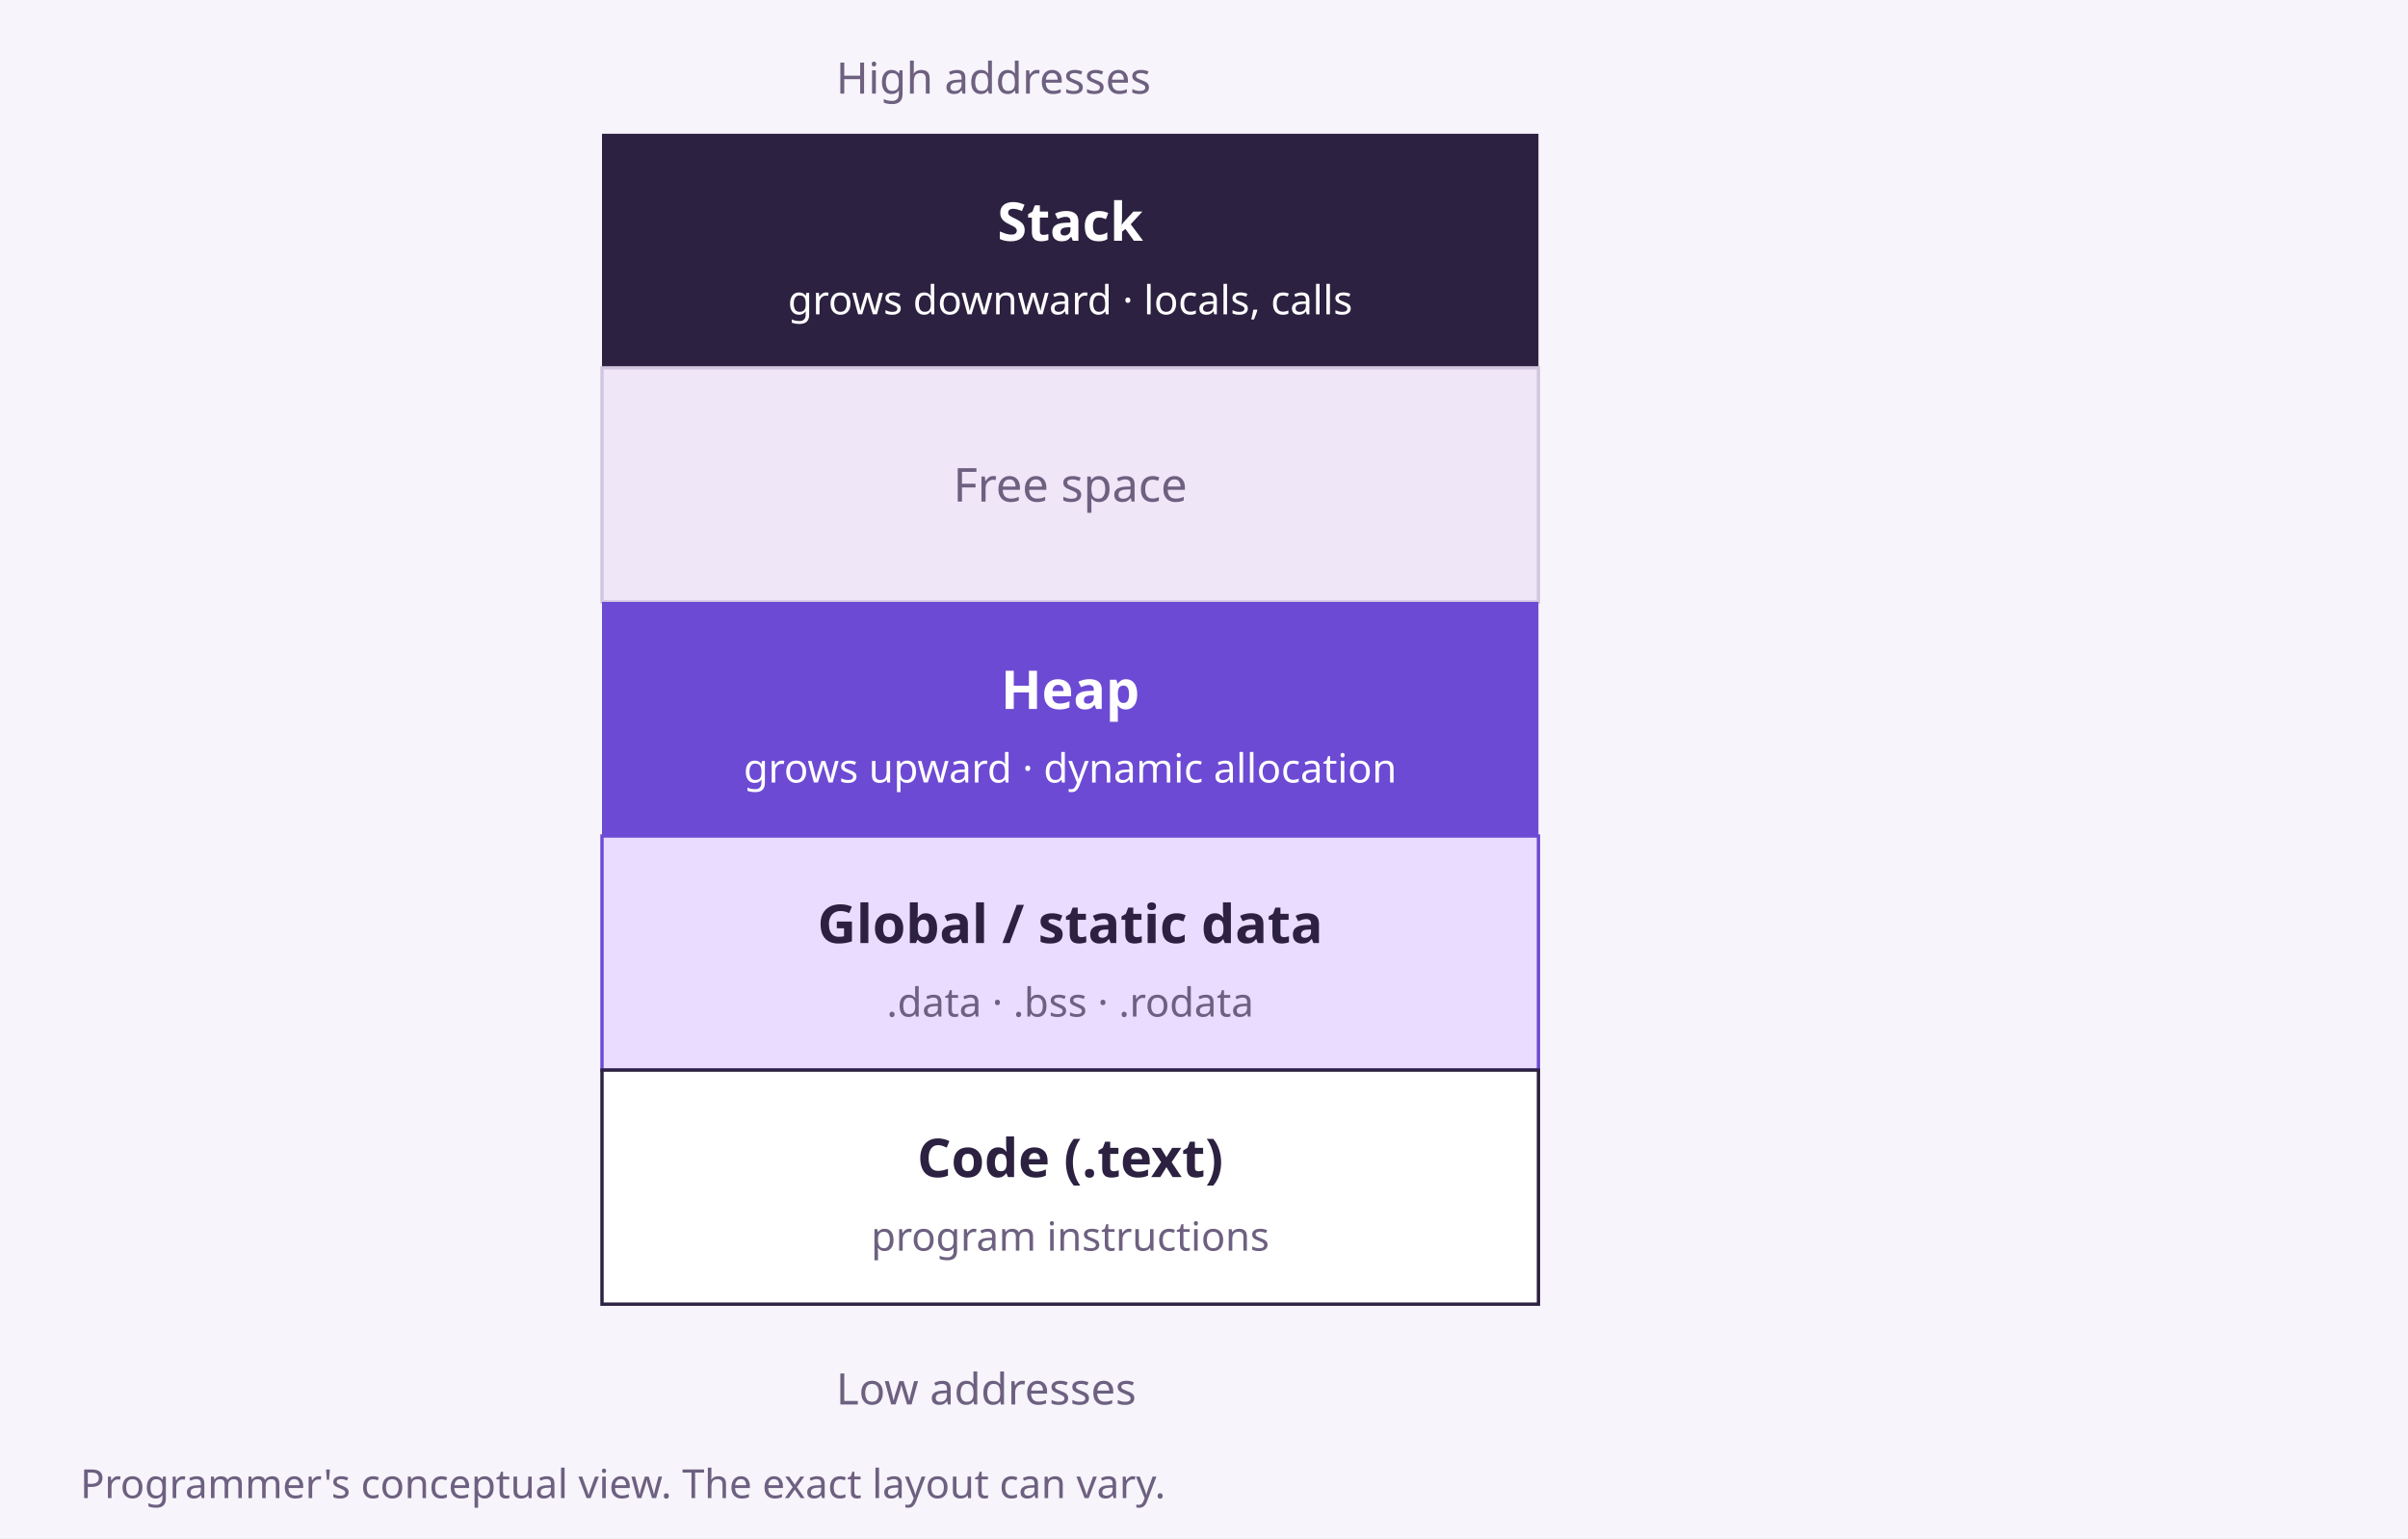
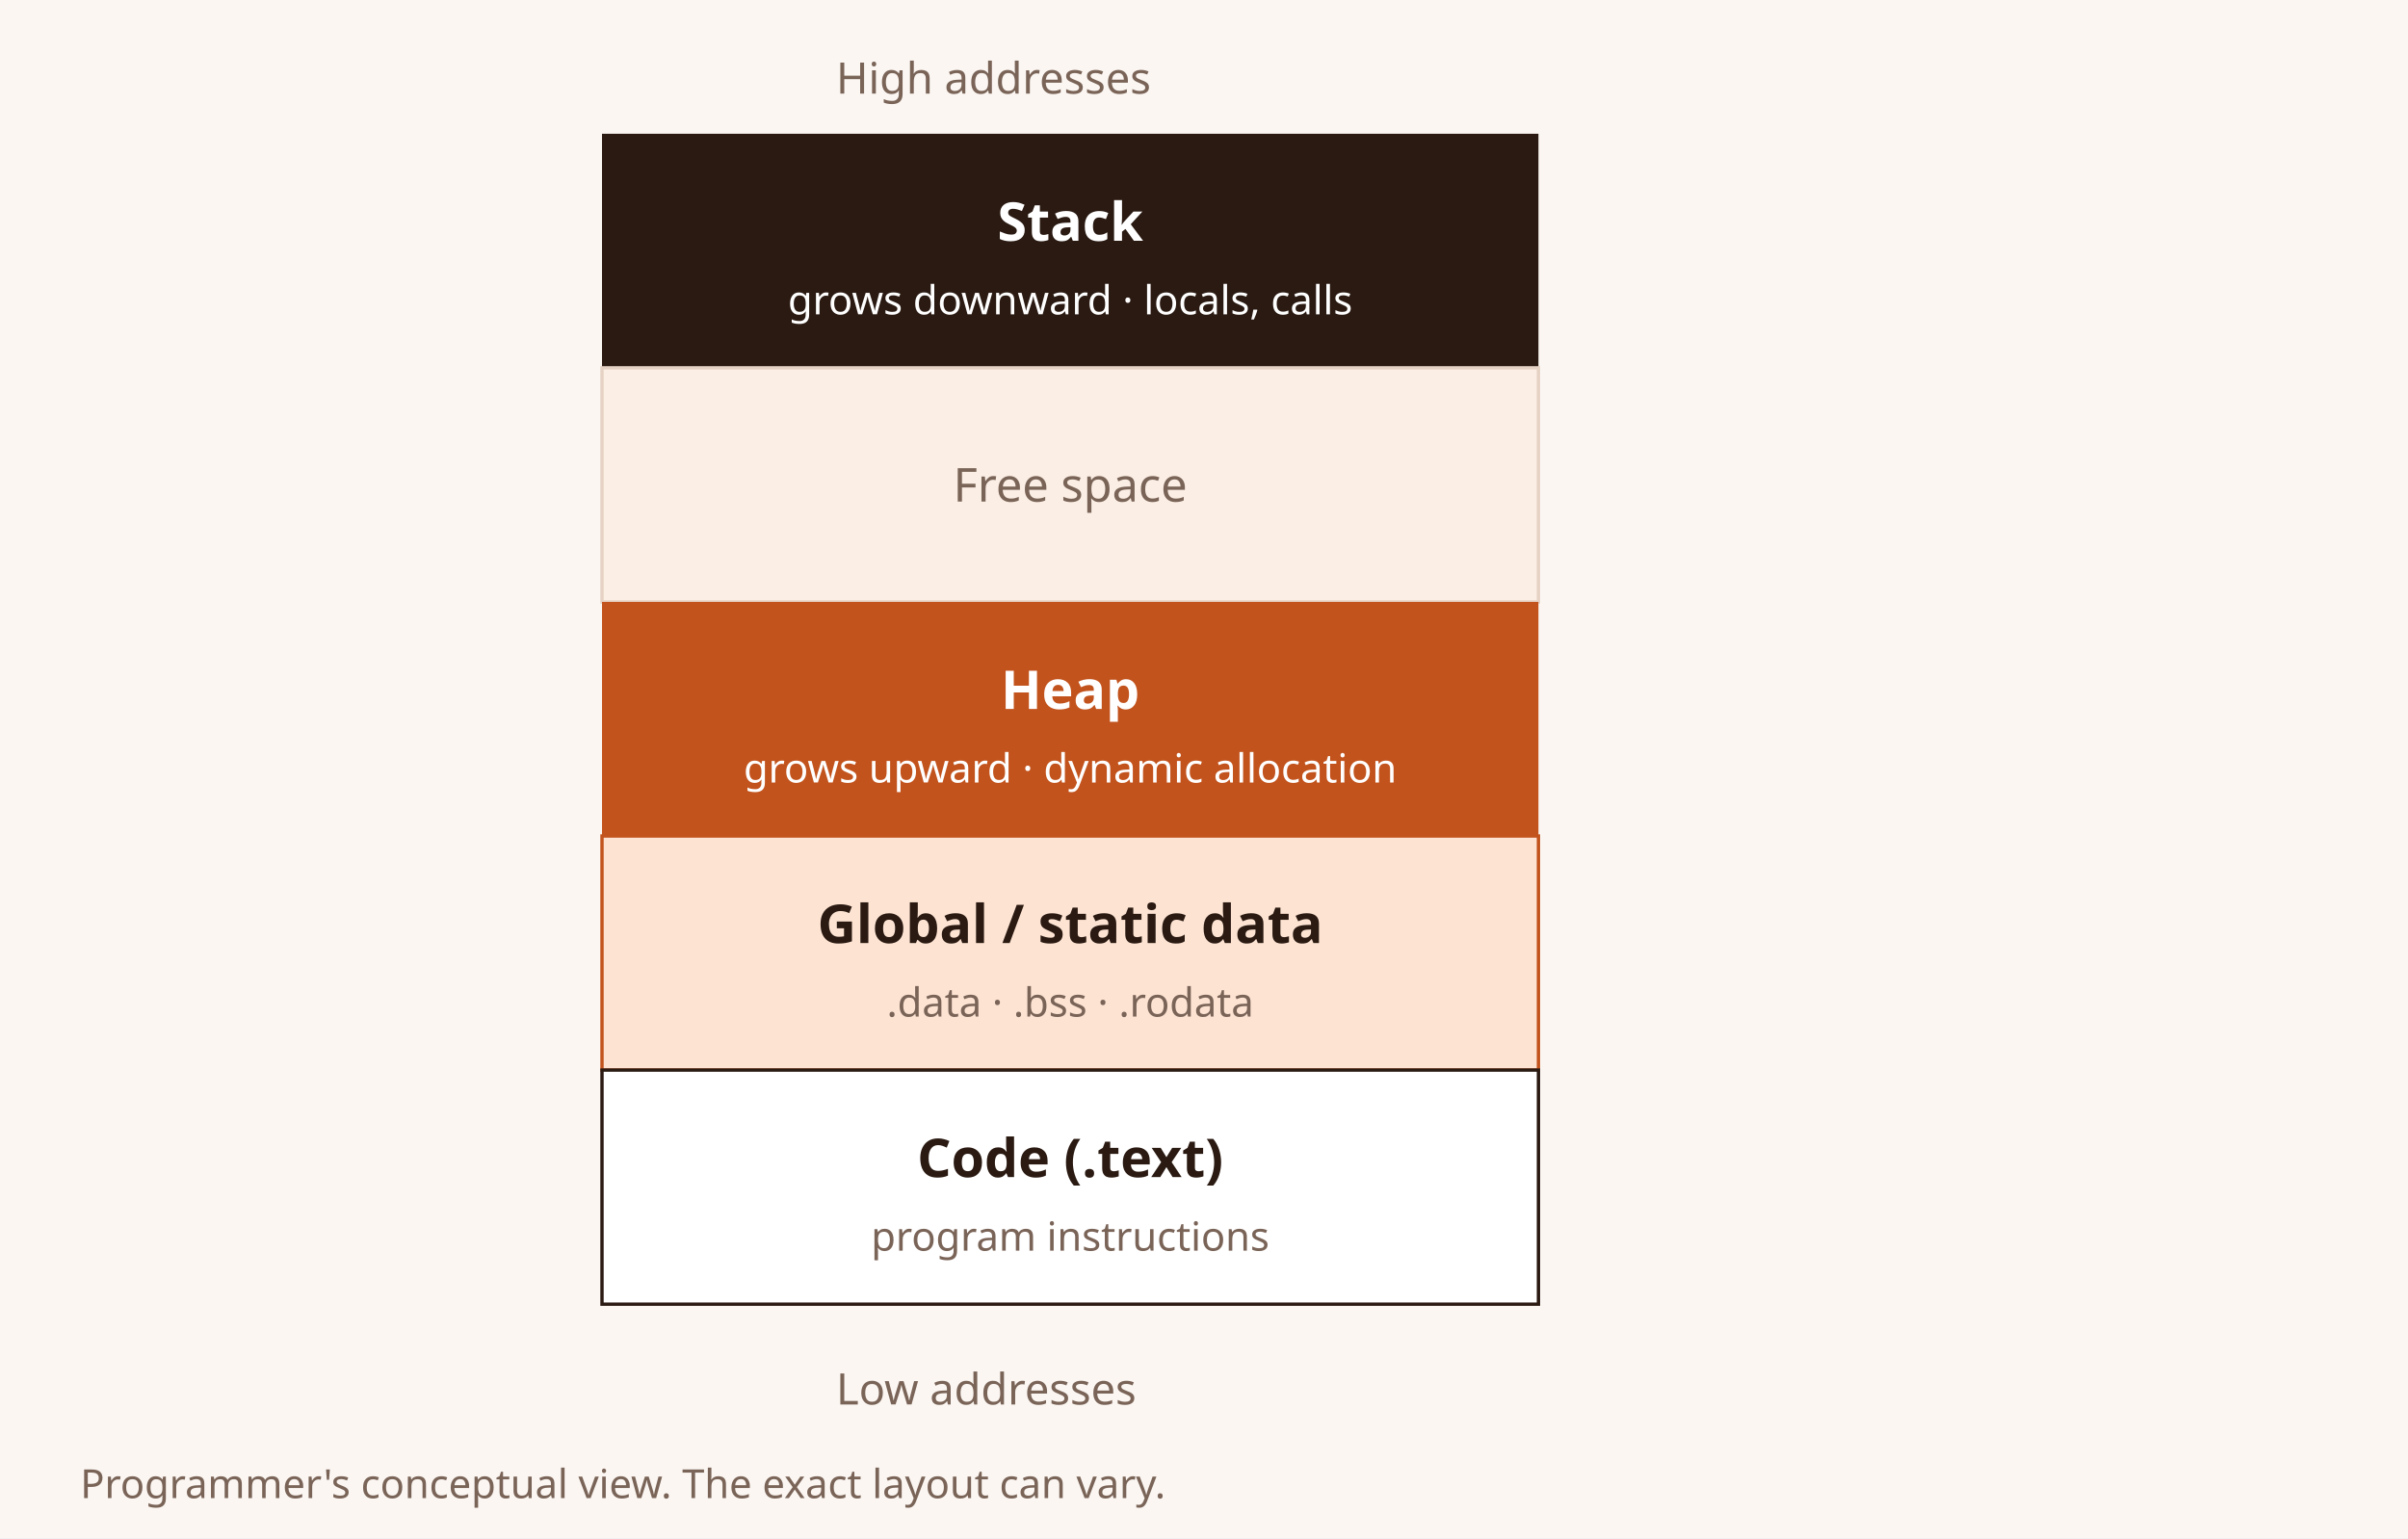
<svg xmlns="http://www.w3.org/2000/svg" viewBox="0 0 720 460" role="img">
  <style>
-   .t { font-family: Heebo, system-ui, sans-serif; fill: #2c2140; }
-   .m { font-family: Heebo, system-ui, sans-serif; fill: #6d6080; }
+   .t { font-family: Heebo, system-ui, sans-serif; fill: #2a1a12; }
+   .m { font-family: Heebo, system-ui, sans-serif; fill: #7a6458; }
  .w { font-family: Heebo, system-ui, sans-serif; fill: #ffffff; }
  .mono { font-family: "Source Code Pro", ui-monospace, monospace; }
  .step { opacity: 1; }
  @media (prefers-reduced-motion: no-preference) {
    .step { animation: appear 0.45s ease both; }
  }
  @keyframes appear { from { opacity: 0; } to { opacity: 1; } }
  @media (prefers-reduced-motion: reduce) {
    .step { animation: none !important; opacity: 1 !important; }
  }
</style>
-   <rect width="720" height="460" fill="#f7f4fb" />
+   <rect width="720" height="460" fill="#fbf6f2" />
  <text x="250" y="28" class="m" font-size="13">High addresses</text>
  <g class="step" style="animation-delay:0.08s">
-     <rect x="180" y="40" width="280" height="70" fill="#2c2140" />
+     <rect x="180" y="40" width="280" height="70" fill="#2a1a12" />
    <text x="320" y="72" text-anchor="middle" class="w" font-size="16" font-weight="700">Stack</text>
    <text x="320" y="94" text-anchor="middle" class="w" font-size="12">grows downward · locals, calls</text>
  </g>
  <g class="step" style="animation-delay:0.20s">
-     <rect x="180" y="110" width="280" height="70" fill="#efe6f8" stroke="#d2c6e0" />
+     <rect x="180" y="110" width="280" height="70" fill="#fbeee4" stroke="#e6d2c4" />
    <text x="320" y="150" text-anchor="middle" class="m" font-size="14">Free space</text>
  </g>
  <g class="step" style="animation-delay:0.32s">
-     <rect x="180" y="180" width="280" height="70" fill="#6d4ad4" />
+     <rect x="180" y="180" width="280" height="70" fill="#c2531d" />
    <text x="320" y="212" text-anchor="middle" class="w" font-size="16" font-weight="700">Heap</text>
    <text x="320" y="234" text-anchor="middle" class="w" font-size="12">grows upward · dynamic allocation</text>
  </g>
  <g class="step" style="animation-delay:0.44s">
-     <rect x="180" y="250" width="280" height="70" fill="#eadcff" stroke="#6d4ad4" />
+     <rect x="180" y="250" width="280" height="70" fill="#fde3d2" stroke="#c2531d" />
    <text x="320" y="282" text-anchor="middle" class="t" font-size="16" font-weight="700">Global / static data</text>
    <text x="320" y="304" text-anchor="middle" class="m" font-size="12">.data · .bss · .rodata</text>
  </g>
  <g class="step" style="animation-delay:0.56s">
-     <rect x="180" y="320" width="280" height="70" fill="#ffffff" stroke="#2c2140" />
+     <rect x="180" y="320" width="280" height="70" fill="#ffffff" stroke="#2a1a12" />
    <text x="320" y="352" text-anchor="middle" class="t" font-size="16" font-weight="700">Code (.text)</text>
    <text x="320" y="374" text-anchor="middle" class="m" font-size="12">program instructions</text>
  </g>
  <text x="250" y="420" class="m" font-size="13">Low addresses</text>
  <text x="24" y="448" class="m" font-size="12">Programmer's conceptual view. The exact layout can vary.</text>
</svg>
